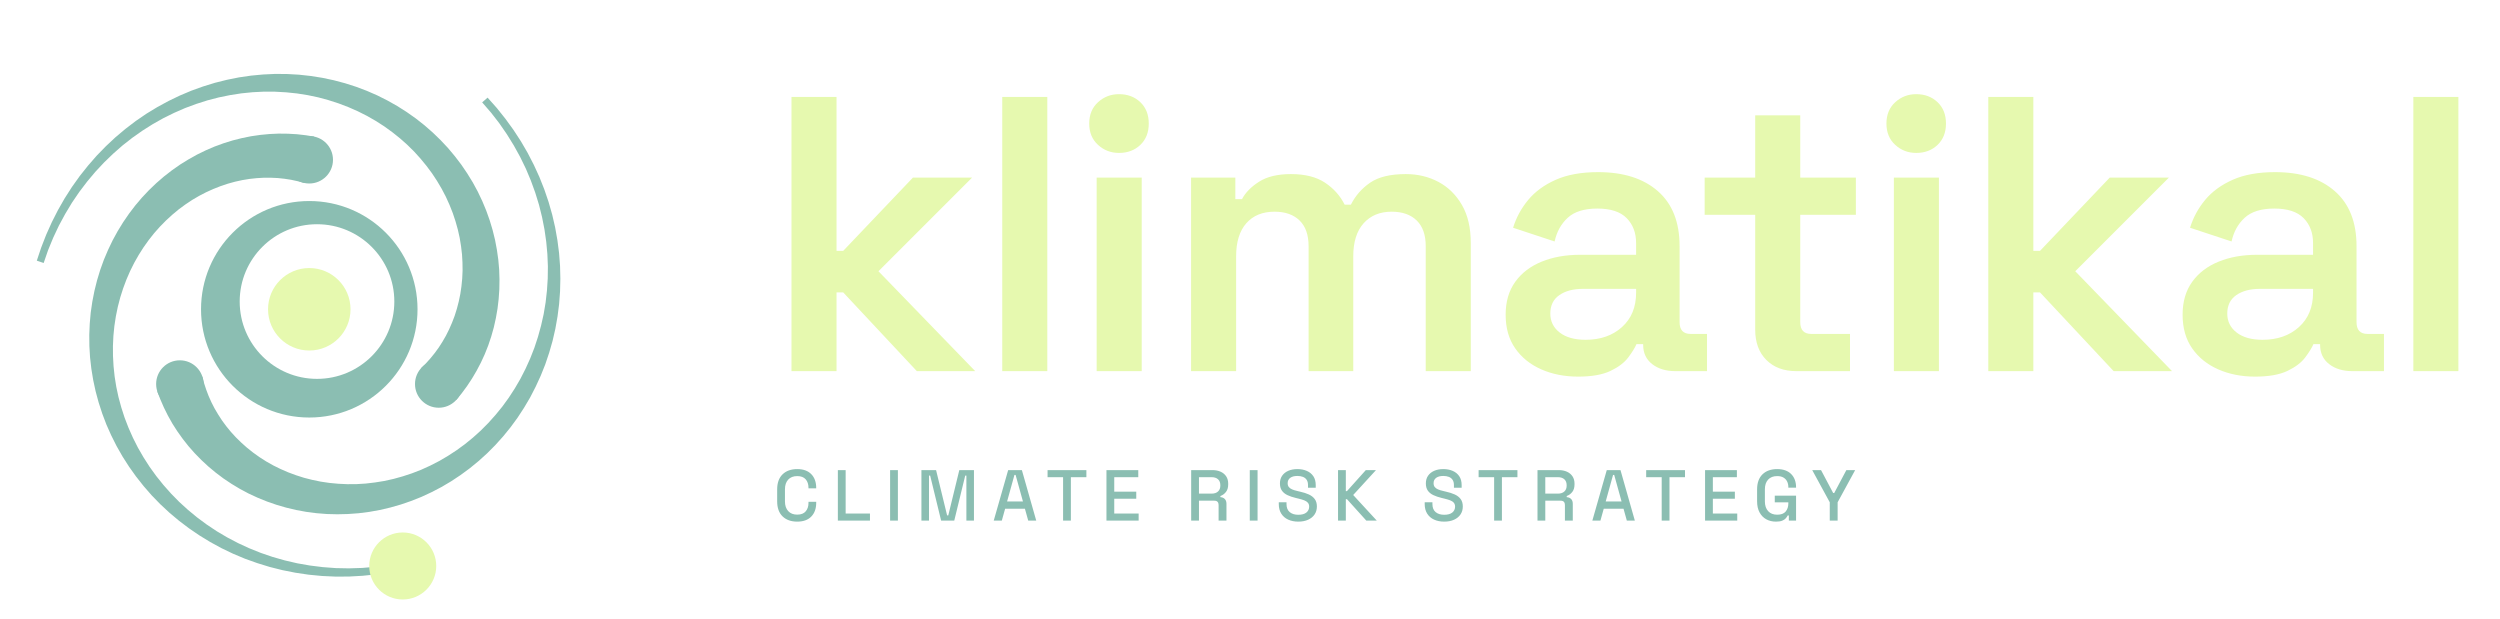
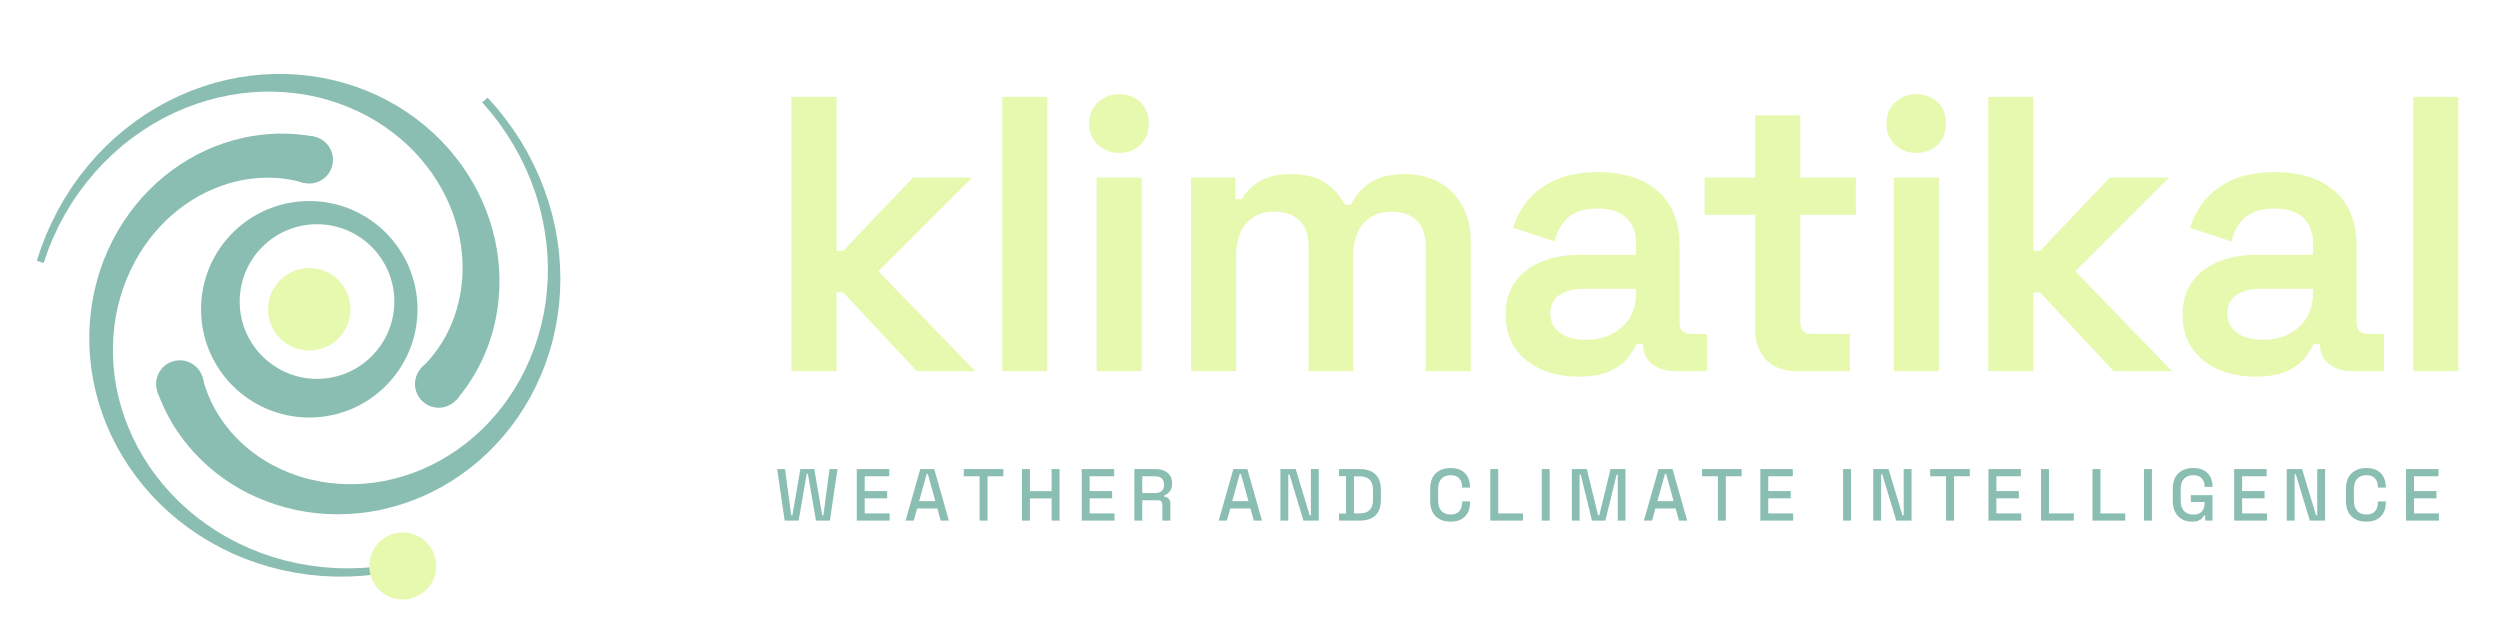
- <svg xmlns="http://www.w3.org/2000/svg" viewBox="0 0 485 120" width="970" height="240" role="img" aria-label="Klimatikal, climate risk strategy">
+ <svg xmlns="http://www.w3.org/2000/svg" viewBox="0 0 485 120" width="970" height="240" role="img" aria-label="Klimatikal, weather and climate intelligence">
  <path fill-rule="evenodd" fill="#8BBEB2" d="M39 60 a21 21 0 1 0 42 0 a21 21 0 1 0 -42 0 Z M46.5 58.5 a15 15 0 1 0 30 0 a15 15 0 1 0 -30 0 Z" />
  <path d="M60.94 26.50 L59.35 26.24 L57.61 26.04 L55.85 25.94 L54.08 25.92 L52.30 26.00 L50.51 26.17 L48.71 26.43 L46.93 26.79 L45.15 27.24 L43.38 27.79 L41.63 28.43 L39.91 29.17 L38.21 30.00 L36.55 30.93 L34.92 31.94 L33.34 33.05 L31.81 34.24 L30.33 35.52 L28.91 36.88 L27.55 38.32 L26.26 39.84 L25.04 41.44 L23.90 43.10 L22.83 44.84 L21.85 46.63 L20.96 48.49 L20.15 50.40 L19.44 52.37 L18.83 54.38 L18.32 56.43 L17.91 58.52 L17.60 60.64 L17.41 62.79 L17.32 64.96 L17.34 67.14 L17.47 69.33 L17.72 71.53 L18.08 73.73 L18.55 75.91 L19.14 78.09 L19.84 80.25 L20.65 82.38 L21.58 84.47 L22.62 86.54 L23.77 88.56 L25.03 90.53 L26.39 92.44 L27.86 94.30 L29.42 96.09 L31.09 97.81 L32.85 99.45 L34.71 101.01 L36.65 102.48 L38.67 103.86 L40.78 105.15 L42.96 106.34 L45.21 107.42 L47.52 108.39 L49.90 109.24 L52.33 109.99 L54.80 110.61 L57.32 111.11 L59.88 111.49 L62.47 111.74 L65.08 111.86 L67.71 111.85 L70.35 111.70 L73.00 111.43 L75.64 111.02 L78.26 110.49 L77.99 109.12 L75.40 109.61 L72.82 109.96 L70.25 110.18 L67.68 110.26 L65.13 110.21 L62.61 110.02 L60.12 109.71 L57.67 109.28 L55.26 108.72 L52.90 108.05 L50.59 107.26 L48.35 106.36 L46.18 105.36 L44.07 104.25 L42.04 103.05 L40.09 101.75 L38.23 100.37 L36.46 98.91 L34.77 97.37 L33.19 95.76 L31.70 94.08 L30.31 92.35 L29.02 90.56 L27.84 88.72 L26.76 86.85 L25.79 84.93 L24.93 82.99 L24.17 81.02 L23.53 79.04 L22.99 77.05 L22.56 75.05 L22.24 73.05 L22.03 71.05 L21.92 69.07 L21.91 67.10 L22.00 65.16 L22.19 63.24 L22.48 61.35 L22.86 59.50 L23.33 57.70 L23.89 55.94 L24.53 54.23 L25.25 52.57 L26.05 50.97 L26.92 49.44 L27.86 47.96 L28.86 46.56 L29.92 45.22 L31.04 43.96 L32.21 42.77 L33.42 41.66 L34.67 40.62 L35.96 39.67 L37.28 38.79 L38.63 38.00 L40.00 37.29 L41.39 36.66 L42.79 36.11 L44.19 35.64 L45.60 35.25 L47.01 34.94 L48.41 34.71 L49.81 34.56 L51.19 34.48 L52.55 34.48 L53.88 34.54 L55.19 34.68 L56.48 34.88 L57.73 35.15 L59.06 35.50 Z" fill="#8BBEB2" />
  <circle cx="60.00" cy="31.00" r="4.6" fill="#8BBEB2" />
  <path d="M88.54 77.57 L89.56 76.32 L90.60 74.91 L91.57 73.44 L92.47 71.91 L93.30 70.33 L94.05 68.70 L94.72 67.01 L95.30 65.28 L95.80 63.51 L96.20 61.71 L96.52 59.87 L96.74 58.01 L96.87 56.13 L96.90 54.22 L96.84 52.31 L96.67 50.39 L96.40 48.47 L96.04 46.55 L95.57 44.64 L95.00 42.74 L94.33 40.86 L93.56 39.01 L92.69 37.18 L91.72 35.39 L90.65 33.65 L89.49 31.94 L88.23 30.29 L86.89 28.69 L85.45 27.16 L83.93 25.69 L82.33 24.29 L80.64 22.96 L78.88 21.72 L77.05 20.56 L75.15 19.49 L73.18 18.50 L71.16 17.62 L69.07 16.83 L66.94 16.15 L64.76 15.57 L62.55 15.10 L60.29 14.74 L58.01 14.49 L55.71 14.36 L53.38 14.34 L51.05 14.45 L48.71 14.67 L46.37 15.01 L44.03 15.48 L41.71 16.06 L39.41 16.77 L37.13 17.59 L34.88 18.54 L32.68 19.60 L30.51 20.78 L28.39 22.07 L26.33 23.48 L24.34 25.00 L22.40 26.63 L20.55 28.36 L18.77 30.19 L17.08 32.13 L15.47 34.15 L13.96 36.27 L12.55 38.47 L11.25 40.75 L10.05 43.11 L8.96 45.54 L7.99 48.03 L7.14 50.57 L8.47 51.02 L9.33 48.53 L10.32 46.12 L11.42 43.78 L12.64 41.52 L13.95 39.34 L15.37 37.25 L16.89 35.25 L18.49 33.34 L20.18 31.53 L21.94 29.83 L23.77 28.22 L25.67 26.73 L27.63 25.35 L29.64 24.08 L31.70 22.92 L33.79 21.89 L35.92 20.96 L38.08 20.16 L40.25 19.47 L42.44 18.90 L44.64 18.45 L46.83 18.11 L49.03 17.89 L51.21 17.78 L53.37 17.79 L55.51 17.91 L57.63 18.13 L59.71 18.46 L61.75 18.89 L63.74 19.43 L65.69 20.06 L67.58 20.78 L69.42 21.59 L71.19 22.48 L72.90 23.46 L74.54 24.51 L76.10 25.64 L77.59 26.83 L79.00 28.08 L80.33 29.39 L81.57 30.76 L82.73 32.17 L83.81 33.62 L84.79 35.11 L85.69 36.63 L86.50 38.18 L87.21 39.75 L87.84 41.34 L88.37 42.94 L88.82 44.54 L89.18 46.15 L89.44 47.75 L89.63 49.35 L89.72 50.93 L89.74 52.49 L89.67 54.04 L89.52 55.55 L89.30 57.04 L89.00 58.49 L88.63 59.91 L88.20 61.28 L87.69 62.61 L87.13 63.89 L86.51 65.13 L85.83 66.31 L85.11 67.43 L84.33 68.50 L83.51 69.51 L82.66 70.46 L81.69 71.43 Z" fill="#8BBEB2" />
  <circle cx="85.11" cy="74.50" r="4.6" fill="#8BBEB2" />
  <path d="M30.51 75.93 L31.09 77.44 L31.79 79.05 L32.57 80.62 L33.44 82.17 L34.40 83.67 L35.45 85.14 L36.57 86.56 L37.78 87.93 L39.06 89.24 L40.42 90.50 L41.85 91.69 L43.35 92.82 L44.92 93.87 L46.55 94.85 L48.24 95.75 L49.99 96.56 L51.79 97.29 L53.63 97.93 L55.52 98.48 L57.45 98.94 L59.41 99.30 L61.40 99.56 L63.42 99.72 L65.45 99.77 L67.50 99.72 L69.55 99.57 L71.61 99.31 L73.67 98.94 L75.72 98.46 L77.75 97.88 L79.76 97.19 L81.75 96.40 L83.71 95.49 L85.63 94.49 L87.51 93.38 L89.35 92.16 L91.13 90.85 L92.85 89.44 L94.51 87.94 L96.10 86.34 L97.61 84.66 L99.05 82.89 L100.41 81.03 L101.67 79.10 L102.85 77.10 L103.92 75.02 L104.90 72.89 L105.78 70.69 L106.54 68.43 L107.20 66.13 L107.74 63.78 L108.16 61.40 L108.47 58.98 L108.65 56.54 L108.71 54.07 L108.65 51.59 L108.46 49.10 L108.14 46.61 L107.70 44.13 L107.13 41.65 L106.43 39.20 L105.60 36.76 L104.65 34.36 L103.57 32.00 L102.37 29.67 L101.05 27.40 L99.60 25.18 L98.04 23.03 L96.37 20.94 L94.59 18.94 L93.54 19.86 L95.27 21.86 L96.86 23.91 L98.33 26.04 L99.68 28.22 L100.91 30.45 L102.02 32.73 L102.99 35.04 L103.84 37.38 L104.57 39.75 L105.16 42.13 L105.63 44.52 L105.97 46.91 L106.19 49.29 L106.29 51.67 L106.26 54.03 L106.11 56.36 L105.85 58.67 L105.47 60.94 L104.97 63.16 L104.37 65.34 L103.67 67.47 L102.86 69.54 L101.95 71.55 L100.96 73.49 L99.87 75.36 L98.70 77.16 L97.45 78.88 L96.12 80.51 L94.73 82.06 L93.27 83.53 L91.75 84.90 L90.18 86.18 L88.56 87.36 L86.89 88.45 L85.20 89.44 L83.47 90.33 L81.71 91.13 L79.93 91.82 L78.14 92.41 L76.34 92.91 L74.54 93.31 L72.74 93.60 L70.94 93.81 L69.16 93.92 L67.39 93.93 L65.65 93.85 L63.93 93.69 L62.24 93.44 L60.59 93.10 L58.98 92.69 L57.41 92.19 L55.88 91.62 L54.41 90.98 L52.99 90.28 L51.63 89.51 L50.33 88.68 L49.09 87.79 L47.91 86.85 L46.81 85.87 L45.76 84.84 L44.79 83.78 L43.89 82.68 L43.06 81.55 L42.31 80.39 L41.62 79.22 L41.01 78.03 L40.47 76.82 L40.01 75.61 L39.61 74.40 L39.26 73.07 Z" fill="#8BBEB2" />
  <circle cx="34.89" cy="74.50" r="4.6" fill="#8BBEB2" />
  <circle cx="60" cy="60" r="8" fill="#E6F9AF" />
  <circle cx="78.13" cy="109.80" r="6.5" fill="#E6F9AF" />
  <path fill="#E6F9AF" d="M153.548 72.0V18.8H162.288V48.668H163.58L177.108 34.456H188.584L170.42 52.62L189.192 72.0H177.868L163.58 56.724H162.288V72.0Z M194.436 72.0V18.8H203.176V72.0Z M212.752 72.0V34.456H221.492V72.0ZM217.084 29.668Q214.728 29.668 213.018 28.11Q211.308 26.552 211.308 23.968Q211.308 21.384 213.018 19.826Q214.728 18.268 217.084 18.268Q219.592 18.268 221.226 19.826Q222.86 21.384 222.86 23.968Q222.86 26.552 221.226 28.11Q219.592 29.668 217.084 29.668Z M231.068 72.0V34.456H239.656V38.636H240.948Q241.936 36.736 244.254 35.254Q246.572 33.772 250.448 33.772Q254.552 33.772 257.06 35.444Q259.568 37.116 260.86 39.7H262.076Q263.368 37.116 265.8 35.444Q268.232 33.772 272.716 33.772Q276.212 33.772 279.062 35.292Q281.912 36.812 283.622 39.776Q285.332 42.74 285.332 47.148V72.0H276.592V47.756Q276.592 44.488 274.844 42.778Q273.096 41.068 269.98 41.068Q266.56 41.068 264.546 43.31Q262.532 45.552 262.532 49.732V72.0H253.868V47.756Q253.868 44.488 252.12 42.778Q250.372 41.068 247.256 41.068Q243.76 41.068 241.784 43.31Q239.808 45.552 239.808 49.732V72.0Z M306.156 73.064Q302.204 73.064 299.012 71.658Q295.82 70.252 293.958 67.592Q292.096 64.932 292.096 61.056Q292.096 57.256 293.958 54.672Q295.82 52.088 299.088 50.758Q302.356 49.428 306.536 49.428H317.404V47.148Q317.404 44.184 315.58 42.322Q313.756 40.46 309.88 40.46Q306.08 40.46 304.142 42.246Q302.204 44.032 301.596 46.844L293.54 44.184Q294.452 41.22 296.466 38.788Q298.48 36.356 301.824 34.874Q305.168 33.392 310.032 33.392Q317.404 33.392 321.622 37.078Q325.84 40.764 325.84 47.756V62.5Q325.84 64.78 327.968 64.78H331.16V72.0H325.004Q322.268 72.0 320.52 70.632Q318.772 69.264 318.772 66.908V66.756H317.48Q317.024 67.82 315.884 69.34Q314.744 70.86 312.426 71.962Q310.108 73.064 306.156 73.064ZM307.6 65.92Q311.932 65.92 314.668 63.45Q317.404 60.98 317.404 56.8V56.04H307.068Q304.256 56.04 302.508 57.256Q300.76 58.472 300.76 60.828Q300.76 63.108 302.584 64.514Q304.408 65.92 307.6 65.92Z M348.488 72.0Q344.84 72.0 342.674 69.834Q340.508 67.668 340.508 63.944V41.676H330.704V34.456H340.508V22.372H349.248V34.456H360.04V41.676H349.248V62.5Q349.248 64.78 351.376 64.78H358.9V72.0Z M367.412 72.0V34.456H376.152V72.0ZM371.744 29.668Q369.388 29.668 367.678 28.11Q365.968 26.552 365.968 23.968Q365.968 21.384 367.678 19.826Q369.388 18.268 371.744 18.268Q374.252 18.268 375.886 19.826Q377.52 21.384 377.52 23.968Q377.52 26.552 375.886 28.11Q374.252 29.668 371.744 29.668Z M385.728 72.0V18.8H394.468V48.668H395.76L409.288 34.456H420.764L402.6 52.62L421.372 72.0H410.048L395.76 56.724H394.468V72.0Z M437.484 73.064Q433.532 73.064 430.34 71.658Q427.148 70.252 425.286 67.592Q423.424 64.932 423.424 61.056Q423.424 57.256 425.286 54.672Q427.148 52.088 430.416 50.758Q433.684 49.428 437.864 49.428H448.732V47.148Q448.732 44.184 446.908 42.322Q445.084 40.46 441.208 40.46Q437.408 40.46 435.47 42.246Q433.532 44.032 432.924 46.844L424.868 44.184Q425.78 41.22 427.794 38.788Q429.808 36.356 433.152 34.874Q436.496 33.392 441.36 33.392Q448.732 33.392 452.95 37.078Q457.168 40.764 457.168 47.756V62.5Q457.168 64.78 459.296 64.78H462.488V72.0H456.332Q453.596 72.0 451.848 70.632Q450.1 69.264 450.1 66.908V66.756H448.808Q448.352 67.82 447.212 69.34Q446.072 70.86 443.754 71.962Q441.436 73.064 437.484 73.064ZM438.928 65.92Q443.26 65.92 445.996 63.45Q448.732 60.98 448.732 56.8V56.04H438.396Q435.584 56.04 433.836 57.256Q432.088 58.472 432.088 60.828Q432.088 63.108 433.912 64.514Q435.736 65.92 438.928 65.92Z M468.188 72.0V18.8H476.928V72.0Z" />
-   <path fill="#8BBEB2" d="M154.662 101.196Q152.87 101.196 151.82 100.181Q150.77 99.166 150.77 97.248V94.952Q150.77 93.034 151.82 92.019Q152.87 91.004 154.662 91.004Q156.426 91.004 157.385 91.984Q158.344 92.964 158.344 94.658V94.742H156.846V94.616Q156.846 93.622 156.307 92.992Q155.768 92.362 154.662 92.362Q153.542 92.362 152.912 93.041Q152.282 93.72 152.282 94.924V97.276Q152.282 98.466 152.912 99.152Q153.542 99.838 154.662 99.838Q155.768 99.838 156.307 99.201Q156.846 98.564 156.846 97.584V97.346H158.344V97.542Q158.344 99.236 157.385 100.216Q156.426 101.196 154.662 101.196Z M162.544 101.0V91.2H164.056V99.628H168.774V101.0Z M172.68 101.0V91.2H174.192V101.0Z M178.756 101.0V91.2H181.598L183.74 99.992H183.964L186.106 91.2H188.948V101.0H187.478V92.264H187.254L185.126 101.0H182.578L180.45 92.264H180.226V101.0Z M192.784 101.0 195.584 91.2H198.244L201.03 101.0H199.476L198.832 98.69H194.996L194.352 101.0ZM195.374 97.29H198.454L197.026 92.138H196.802Z M206.238 101.0V92.572H203.228V91.2H210.76V92.572H207.75V101.0Z M214.652 101.0V91.2H220.826V92.572H216.164V95.386H220.434V96.758H216.164V99.628H220.896V101.0Z  M231.088 101.0V91.2H235.204Q236.114 91.2 236.807 91.515Q237.5 91.83 237.885 92.418Q238.27 93.006 238.27 93.818V93.972Q238.27 94.896 237.829 95.449Q237.388 96.002 236.758 96.226V96.45Q237.29 96.478 237.612 96.807Q237.934 97.136 237.934 97.752V101.0H236.408V97.962Q236.408 97.584 236.212 97.36Q236.016 97.136 235.582 97.136H232.6V101.0ZM232.6 95.764H235.036Q235.848 95.764 236.296 95.351Q236.744 94.938 236.744 94.224V94.112Q236.744 93.398 236.303 92.985Q235.862 92.572 235.036 92.572H232.6Z M242.456 101.0V91.2H243.968V101.0Z M251.864 101.196Q250.758 101.196 249.904 100.804Q249.05 100.412 248.567 99.649Q248.084 98.886 248.084 97.794V97.444H249.582V97.794Q249.582 98.83 250.205 99.348Q250.828 99.866 251.864 99.866Q252.914 99.866 253.446 99.425Q253.978 98.984 253.978 98.284Q253.978 97.822 253.726 97.528Q253.474 97.234 253.012 97.059Q252.55 96.884 251.906 96.73L251.388 96.604Q250.45 96.38 249.757 96.051Q249.064 95.722 248.686 95.176Q248.308 94.63 248.308 93.776Q248.308 92.908 248.735 92.292Q249.162 91.676 249.918 91.34Q250.674 91.004 251.696 91.004Q252.718 91.004 253.523 91.354Q254.328 91.704 254.79 92.39Q255.252 93.076 255.252 94.112V94.616H253.754V94.112Q253.754 93.482 253.495 93.09Q253.236 92.698 252.774 92.516Q252.312 92.334 251.696 92.334Q250.8 92.334 250.303 92.705Q249.806 93.076 249.806 93.734Q249.806 94.182 250.023 94.469Q250.24 94.756 250.66 94.938Q251.08 95.12 251.71 95.26L252.228 95.386Q253.18 95.596 253.908 95.925Q254.636 96.254 255.056 96.814Q255.476 97.374 255.476 98.256Q255.476 99.138 255.035 99.796Q254.594 100.454 253.782 100.825Q252.97 101.196 251.864 101.196Z M259.578 101.0V91.2H261.09V95.274H261.314L264.968 91.2H266.942L262.518 96.03L267.096 101.0H265.066L261.314 96.842H261.09V101.0Z  M280.172 101.196Q279.066 101.196 278.212 100.804Q277.358 100.412 276.875 99.649Q276.392 98.886 276.392 97.794V97.444H277.89V97.794Q277.89 98.83 278.513 99.348Q279.136 99.866 280.172 99.866Q281.222 99.866 281.754 99.425Q282.286 98.984 282.286 98.284Q282.286 97.822 282.034 97.528Q281.782 97.234 281.32 97.059Q280.858 96.884 280.214 96.73L279.696 96.604Q278.758 96.38 278.065 96.051Q277.372 95.722 276.994 95.176Q276.616 94.63 276.616 93.776Q276.616 92.908 277.043 92.292Q277.47 91.676 278.226 91.34Q278.982 91.004 280.004 91.004Q281.026 91.004 281.831 91.354Q282.636 91.704 283.098 92.39Q283.56 93.076 283.56 94.112V94.616H282.062V94.112Q282.062 93.482 281.803 93.09Q281.544 92.698 281.082 92.516Q280.62 92.334 280.004 92.334Q279.108 92.334 278.611 92.705Q278.114 93.076 278.114 93.734Q278.114 94.182 278.331 94.469Q278.548 94.756 278.968 94.938Q279.388 95.12 280.018 95.26L280.536 95.386Q281.488 95.596 282.216 95.925Q282.944 96.254 283.364 96.814Q283.784 97.374 283.784 98.256Q283.784 99.138 283.343 99.796Q282.902 100.454 282.09 100.825Q281.278 101.196 280.172 101.196Z M289.86 101.0V92.572H286.85V91.2H294.382V92.572H291.372V101.0Z M298.274 101.0V91.2H302.39Q303.3 91.2 303.993 91.515Q304.686 91.83 305.071 92.418Q305.456 93.006 305.456 93.818V93.972Q305.456 94.896 305.015 95.449Q304.574 96.002 303.944 96.226V96.45Q304.476 96.478 304.798 96.807Q305.12 97.136 305.12 97.752V101.0H303.594V97.962Q303.594 97.584 303.398 97.36Q303.202 97.136 302.768 97.136H299.786V101.0ZM299.786 95.764H302.222Q303.034 95.764 303.482 95.351Q303.93 94.938 303.93 94.224V94.112Q303.93 93.398 303.489 92.985Q303.048 92.572 302.222 92.572H299.786Z M308.914 101.0 311.714 91.2H314.374L317.16 101.0H315.606L314.962 98.69H311.126L310.482 101.0ZM311.504 97.29H314.584L313.156 92.138H312.932Z M322.368 101.0V92.572H319.358V91.2H326.89V92.572H323.88V101.0Z M330.782 101.0V91.2H336.956V92.572H332.294V95.386H336.564V96.758H332.294V99.628H337.026V101.0Z M344.53 101.196Q343.48 101.196 342.654 100.741Q341.828 100.286 341.352 99.404Q340.876 98.522 340.876 97.248V94.952Q340.876 93.034 341.926 92.019Q342.976 91.004 344.768 91.004Q346.532 91.004 347.484 91.963Q348.436 92.922 348.436 94.532V94.602H346.938V94.49Q346.938 93.888 346.7 93.405Q346.462 92.922 345.986 92.642Q345.51 92.362 344.768 92.362Q343.648 92.362 343.018 93.041Q342.388 93.72 342.388 94.924V97.276Q342.388 98.466 343.018 99.159Q343.648 99.852 344.782 99.852Q345.902 99.852 346.42 99.236Q346.938 98.62 346.938 97.64V97.458H344.306V96.156H348.436V101.0H347.036V100.006H346.812Q346.686 100.272 346.441 100.552Q346.196 100.832 345.741 101.014Q345.286 101.196 344.53 101.196Z M354.974 101.0V97.444L351.572 91.2H353.28L355.632 95.638H355.842L358.194 91.2H359.902L356.5 97.444V101.0Z" />
+   <path fill="#8BBEB2" d="M152.227 101 150.77 91H152.299L153.499 99.957H153.727L155.27 91H157.97L159.513 99.957H159.741L160.927 91H162.47L160.999 101H158.299L156.727 91.914H156.499L154.941 101ZM166.213 101V91H172.513V92.4H167.756V95.271H172.113V96.671H167.756V99.6H172.584V101ZM175.684 101 178.527 91H181.242L184.084 101H182.499L181.842 98.643H177.927L177.27 101ZM178.313 97.214H181.456L179.999 91.957H179.77ZM190.042 101V92.4H186.97V91H194.656V92.4H191.584V101ZM198.27 101V91H199.813V95.286H204.013V91H205.556V101H204.013V96.686H199.813V101ZM209.856 101V91H216.156V92.4H211.399V95.271H215.756V96.671H211.399V99.6H216.227V101ZM220.056 101V91H224.256Q225.185 91 225.885 91.329Q226.585 91.657 226.985 92.25Q227.385 92.843 227.385 93.671V93.829Q227.385 94.771 226.935 95.336Q226.485 95.9 225.842 96.129V96.357Q226.385 96.386 226.713 96.729Q227.042 97.071 227.042 97.686V101H225.499V97.9Q225.499 97.514 225.292 97.286Q225.085 97.057 224.642 97.057H221.599V101ZM221.599 95.657H224.085Q224.913 95.657 225.37 95.243Q225.828 94.829 225.828 94.086V93.971Q225.828 93.243 225.378 92.821Q224.928 92.4 224.085 92.4H221.599ZM236.428 101 239.271 91H241.985L244.828 101H243.242L242.585 98.643H238.671L238.013 101ZM239.056 97.214H242.199L240.742 91.957H240.513ZM248.399 101V91H251.371L254.085 99.971H254.313V91H255.842V101H252.871L250.156 92.014H249.928V101ZM259.771 101V99.629H261.128V92.371H259.771V91H263.771Q265.756 91 266.828 92.014Q267.899 93.029 267.899 95.071V96.943Q267.899 98.986 266.828 99.993Q265.756 101 263.771 101ZM262.671 99.6H263.785Q266.356 99.6 266.356 96.986V95.014Q266.356 92.414 263.785 92.414H262.671ZM281.428 101.2Q279.599 101.2 278.528 100.164Q277.457 99.129 277.457 97.171V94.829Q277.457 92.871 278.528 91.836Q279.599 90.8 281.428 90.8Q283.228 90.8 284.207 91.8Q285.185 92.8 285.185 94.529V94.6H283.657V94.486Q283.657 93.471 283.107 92.829Q282.557 92.186 281.428 92.186Q280.285 92.186 279.642 92.879Q278.999 93.571 278.999 94.8V97.2Q278.999 98.429 279.642 99.121Q280.285 99.814 281.428 99.814Q282.557 99.814 283.107 99.171Q283.657 98.529 283.657 97.514V97.271H285.185V97.471Q285.185 99.2 284.207 100.2Q283.228 101.2 281.428 101.2ZM289.114 101V91H290.657V99.6H295.471V101ZM299.1 101V91H300.642V101ZM304.942 101V91H307.842L310.028 99.971H310.257L312.442 91H315.342V101H313.842V92.086H313.614L311.442 101H308.842L306.671 92.086H306.442V101ZM318.914 101 321.757 91H324.471L327.314 101H325.728L325.071 98.643H321.157L320.5 101ZM321.543 97.214H324.685L323.228 91.957H323ZM333.271 101V92.4H330.2V91H337.885V92.4H334.814V101ZM341.5 101V91H347.8V92.4H343.043V95.271H347.4V96.671H343.043V99.6H347.871V101ZM357.557 101V91H359.1V101ZM363.4 101V91H366.372L369.086 99.971H369.314V91H370.843V101H367.872L365.157 92.014H364.929V101ZM377.529 101V92.4H374.457V91H382.143V92.4H379.072V101ZM385.757 101V91H392.057V92.4H387.3V95.271H391.657V96.671H387.3V99.6H392.129V101ZM395.957 101V91H397.5V99.6H402.315V101ZM405.943 101V91H407.486V99.6H412.3V101ZM415.929 101V91H417.472V101ZM425.243 101.2Q424.172 101.2 423.329 100.736Q422.486 100.271 422.001 99.371Q421.515 98.471 421.515 97.171V94.829Q421.515 92.871 422.586 91.836Q423.658 90.8 425.486 90.8Q427.286 90.8 428.258 91.779Q429.229 92.757 429.229 94.4V94.471H427.701V94.357Q427.701 93.429 427.158 92.807Q426.615 92.186 425.486 92.186Q424.343 92.186 423.701 92.879Q423.058 93.571 423.058 94.8V97.2Q423.058 98.429 423.701 99.129Q424.343 99.829 425.501 99.829Q426.643 99.829 427.172 99.207Q427.701 98.586 427.701 97.571V97.386H425.015V96.057H429.229V101H427.801V99.986H427.572Q427.443 100.257 427.193 100.543Q426.943 100.829 426.479 101.014Q426.015 101.2 425.243 101.2ZM433.429 101V91H439.729V92.4H434.972V95.271H439.329V96.671H434.972V99.6H439.801V101ZM443.629 101V91H446.601L449.315 99.971H449.544V91H451.072V101H448.101L445.386 92.014H445.158V101ZM459.086 101.2Q457.258 101.2 456.186 100.164Q455.115 99.129 455.115 97.171V94.829Q455.115 92.871 456.186 91.836Q457.258 90.8 459.086 90.8Q460.886 90.8 461.865 91.8Q462.844 92.8 462.844 94.529V94.6H461.315V94.486Q461.315 93.471 460.765 92.829Q460.215 92.186 459.086 92.186Q457.944 92.186 457.301 92.879Q456.658 93.571 456.658 94.8V97.2Q456.658 98.429 457.301 99.121Q457.944 99.814 459.086 99.814Q460.215 99.814 460.765 99.171Q461.315 98.529 461.315 97.514V97.271H462.844V97.471Q462.844 99.2 461.865 100.2Q460.886 101.2 459.086 101.2ZM466.772 101V91H473.072V92.4H468.315V95.271H472.672V96.671H468.315V99.6H473.144V101Z" />
</svg>
